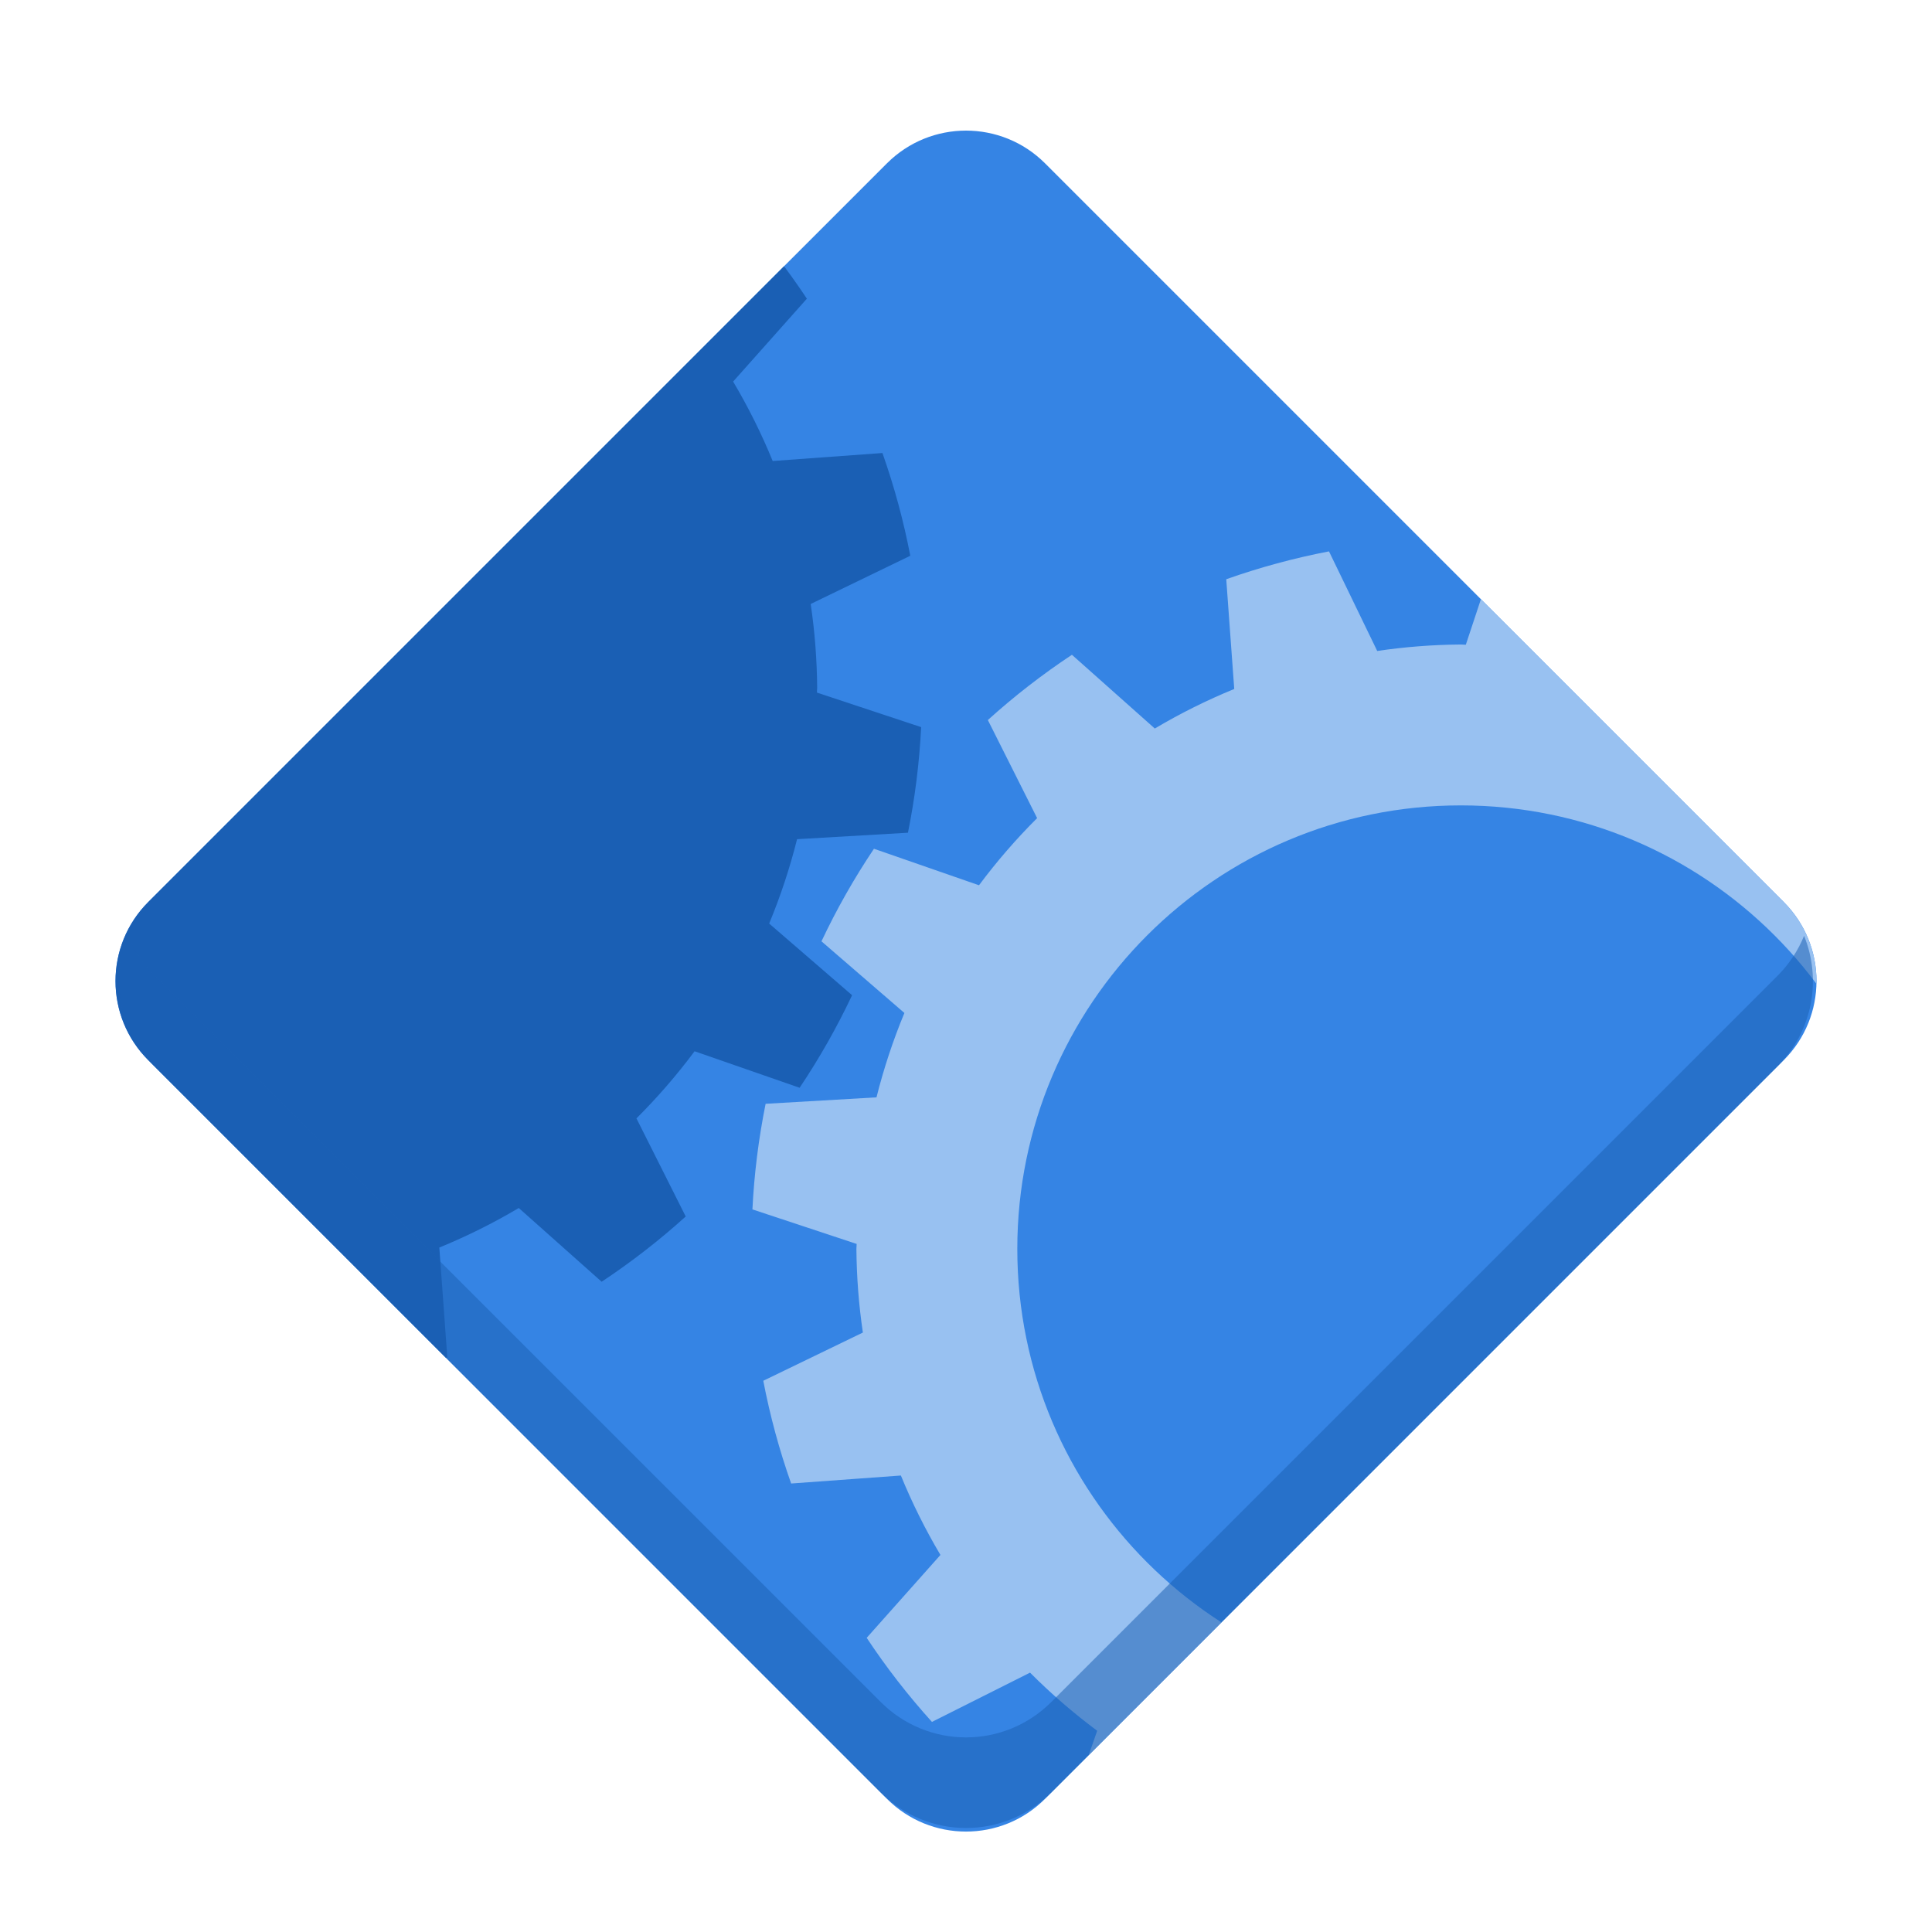
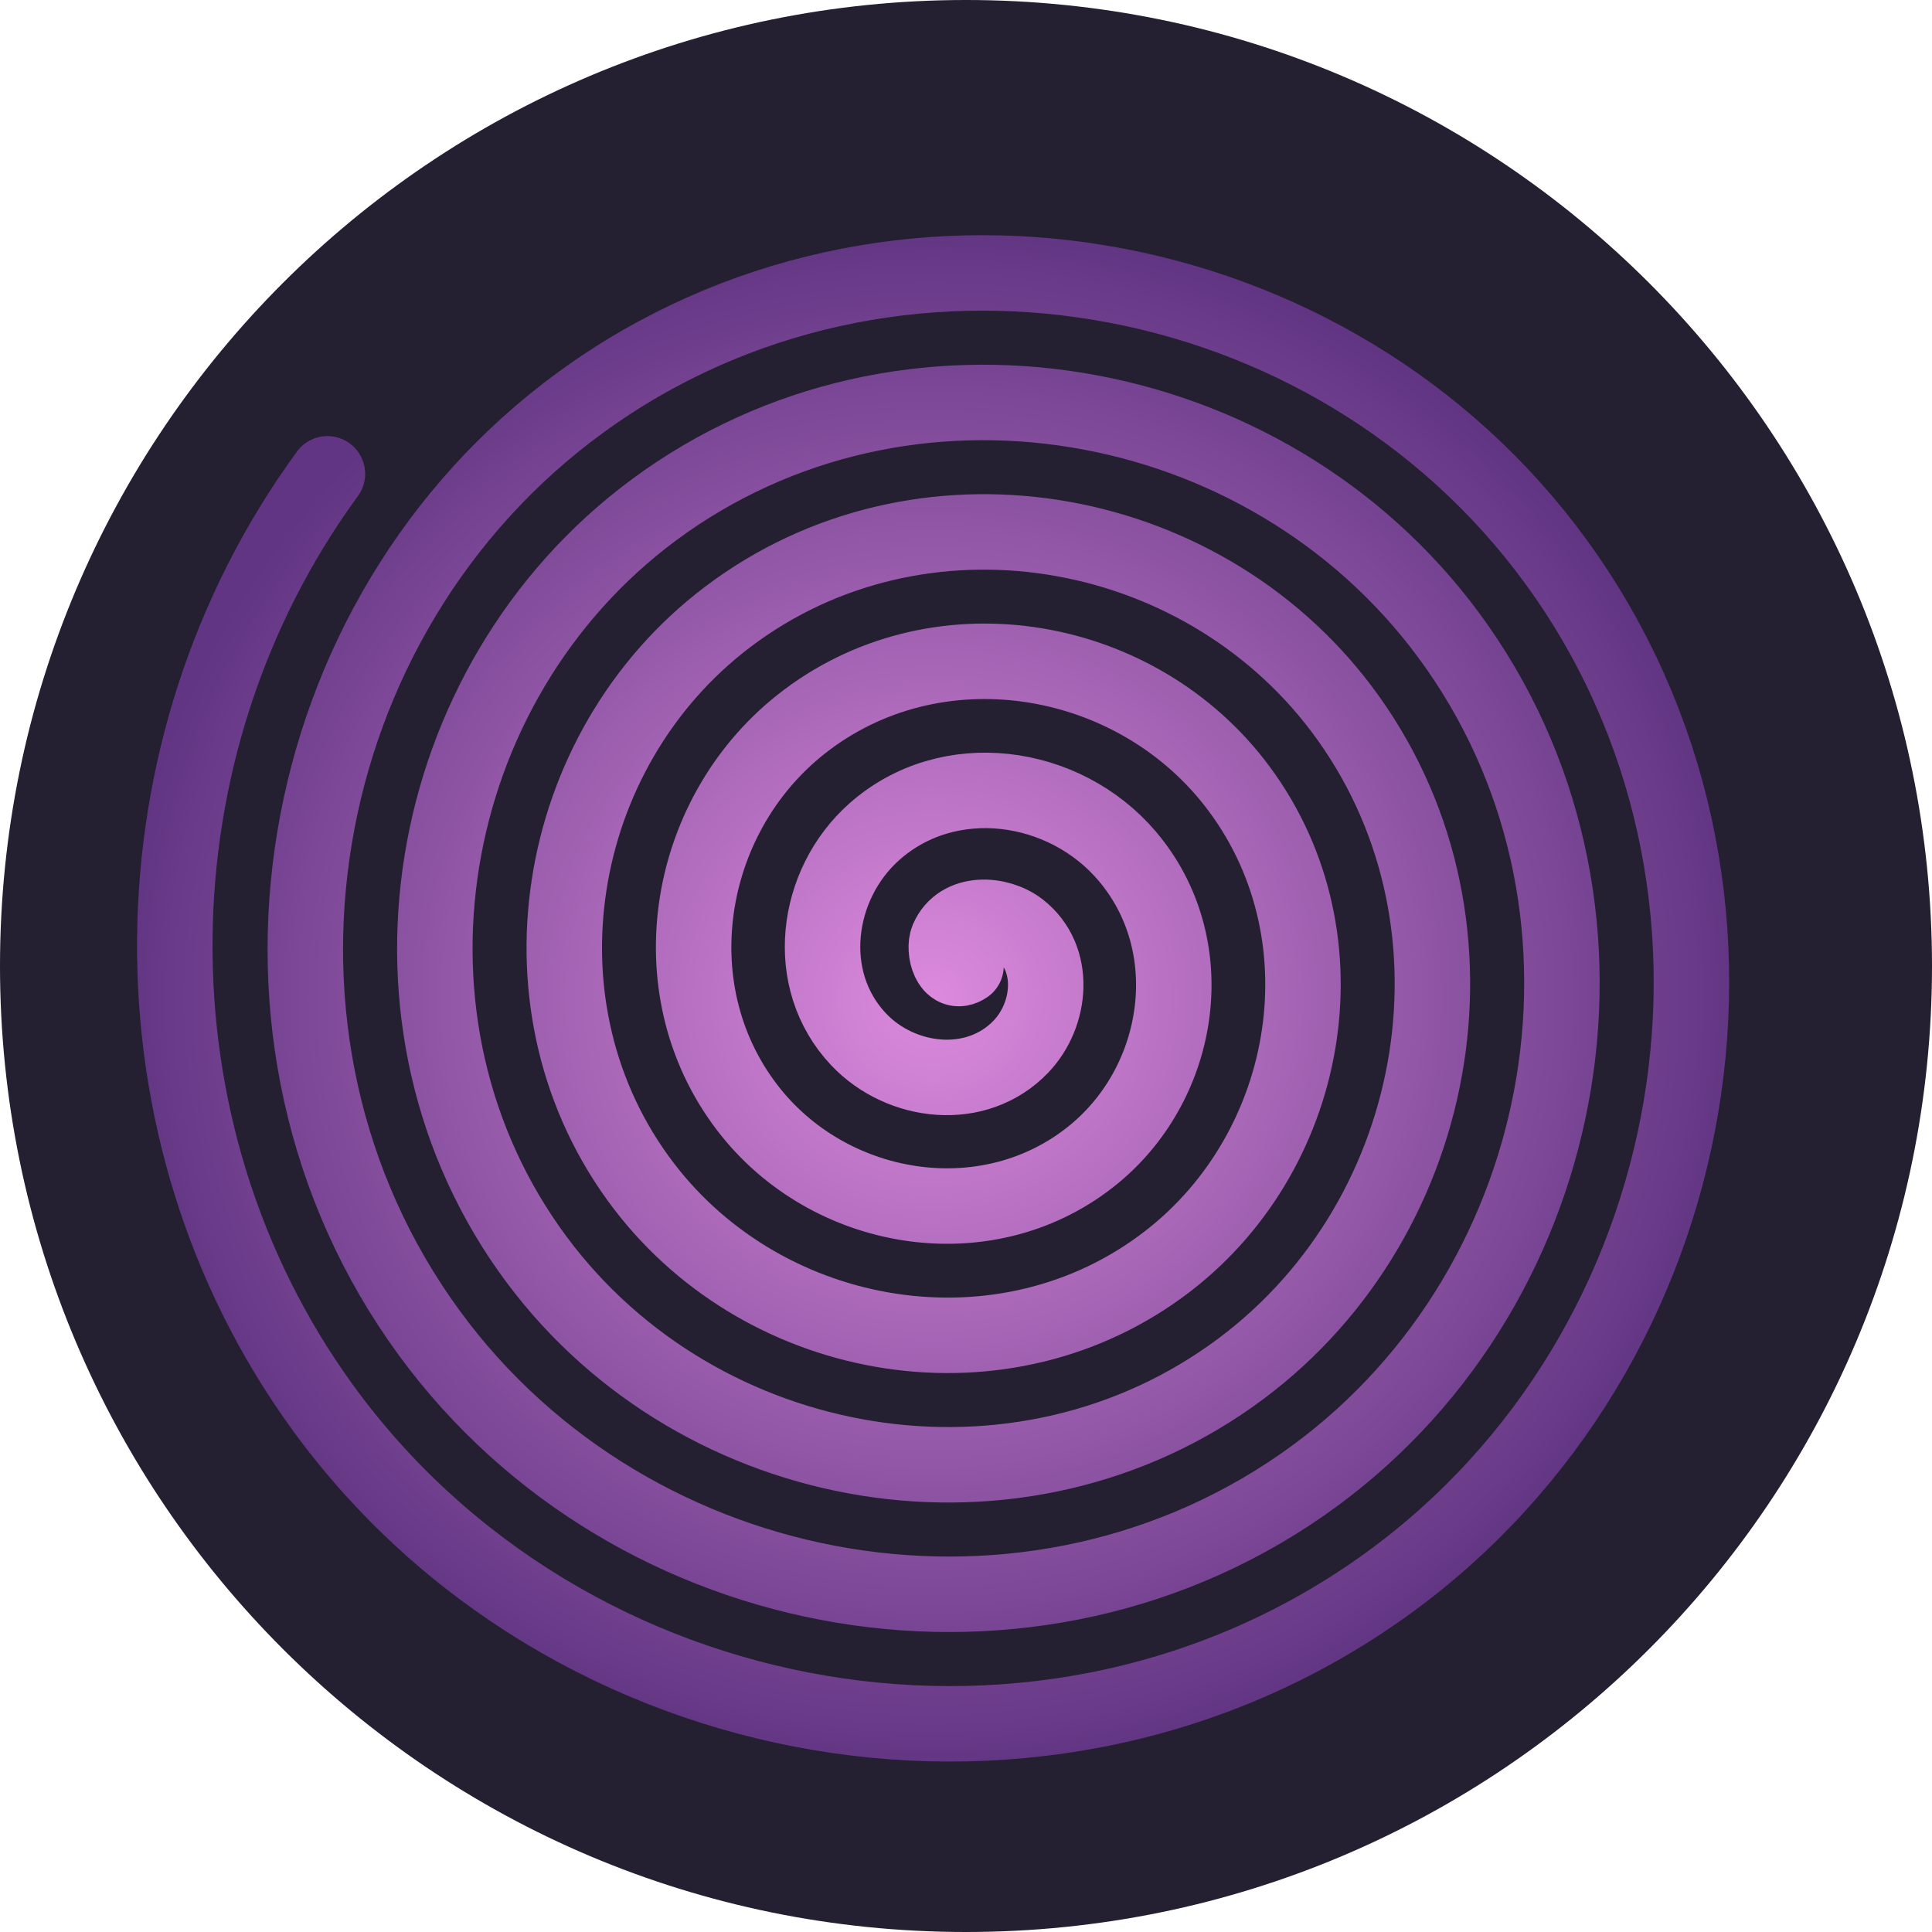
- <svg xmlns="http://www.w3.org/2000/svg" width="33.75mm" height="33.75mm" viewBox="0 0 33.75 33.75" version="1.1" id="svg974">
-   <defs id="defs968">
-     <clipPath clipPathUnits="userSpaceOnUse" id="clipPath18689">
-       <rect clip-path="none" transform="rotate(45)" ry="32" rx="32" y="123.999" x="486.037" height="362.943" width="362.943" id="rect18691" style="display:inline;opacity:1;vector-effect:none;fill:#4a86cf;fill-opacity:1;stroke:none;stroke-width:26.067;stroke-linecap:butt;stroke-linejoin:miter;stroke-miterlimit:4;stroke-dasharray:none;stroke-dashoffset:0;stroke-opacity:1;marker:none;marker-start:none;marker-mid:none;marker-end:none;paint-order:normal;enable-background:new" />
-     </clipPath>
-     <clipPath clipPathUnits="userSpaceOnUse" id="clipPath18689-3">
-       <rect clip-path="none" transform="rotate(45)" ry="32" rx="32" y="123.999" x="486.037" height="362.943" width="362.943" id="rect18691-6" style="display:inline;opacity:1;vector-effect:none;fill:#4a86cf;fill-opacity:1;stroke:none;stroke-width:26.067;stroke-linecap:butt;stroke-linejoin:miter;stroke-miterlimit:4;stroke-dasharray:none;stroke-dashoffset:0;stroke-opacity:1;marker:none;marker-start:none;marker-mid:none;marker-end:none;paint-order:normal;enable-background:new" />
-     </clipPath>
+ <svg xmlns="http://www.w3.org/2000/svg" xmlns:xlink="http://www.w3.org/1999/xlink" width="128" height="128" viewBox="0 0 128 128" version="1.1" id="svg1">
+   <defs id="defs1">
+     <linearGradient id="linearGradient11">
+       <stop style="stop-color:#dc8add;stop-opacity:1" offset="0" id="stop11" />
+       <stop style="stop-color:#613583;stop-opacity:1" offset="1" id="stop12" />
+     </linearGradient>
+     <linearGradient id="swatch9">
+       <stop style="stop-color:#000000;stop-opacity:1;" offset="0" id="stop9" />
+     </linearGradient>
+     <linearGradient id="linearGradient118859">
+       <stop style="stop-color:#fc0000;stop-opacity:1;" offset="0" id="stop118855" />
+       <stop style="stop-color:#000000;stop-opacity:1;" offset="1" id="stop118857" />
+     </linearGradient>
+     <linearGradient id="linearGradient119593">
+       <stop style="stop-color:#000000;stop-opacity:1;" offset="0" id="stop119589" />
+       <stop style="stop-color:#f70000;stop-opacity:1;" offset="1" id="stop119591" />
+     </linearGradient>
+     <radialGradient xlink:href="#linearGradient11" id="radialGradient12" cx="61.732" cy="66.181" fx="61.732" fy="66.181" r="53.626" gradientTransform="matrix(1,0,0,0.9577087,0,2.798871)" gradientUnits="userSpaceOnUse" />
  </defs>
-   <g id="layer1" transform="translate(-61.81982,-103.944)">
-     <g transform="matrix(0.2636723,0,0,0.2636723,61.81982,-529.397)" style="display:inline;stroke-width:0.25;enable-background:new" id="g1836">
-       <g transform="matrix(0.25,0,0,0.25,0,2295)" id="g18818" style="stroke-width:0.25">
-         <g style="stroke-width:0.27" transform="matrix(0.9260519,0,0,0.9260519,18.93073,50.87633)" id="g18590">
-           <g style="stroke-width:0.27" id="g18681" clip-path="url(#clipPath18689-3)">
-             <rect style="opacity:1;vector-effect:none;fill:#3584e4;fill-opacity:1;stroke:none;stroke-width:8.221;stroke-linecap:butt;stroke-linejoin:miter;stroke-miterlimit:4;stroke-dasharray:none;stroke-dashoffset:0;stroke-opacity:1;marker:none;marker-start:none;marker-mid:none;marker-end:none;paint-order:normal" id="rect18571" width="424" height="424" x="458.337" y="90.642" rx="10.092" ry="10.092" transform="matrix(0.6052817,0.6052817,-0.6052817,0.6052817,33.44063,99.07363)" clip-path="none" />
-             <circle style="opacity:1;vector-effect:none;fill:#f66151;fill-opacity:1;stroke:none;stroke-width:7.037;stroke-linecap:butt;stroke-linejoin:miter;stroke-miterlimit:4;stroke-dasharray:none;stroke-dashoffset:0;stroke-opacity:1;marker:none;marker-start:none;marker-mid:none;marker-end:none;paint-order:normal" id="path18706" cx="0" cy="0" r="0" transform="translate(0,-212)" />
-             <circle style="opacity:1;vector-effect:none;fill:#f66151;fill-opacity:1;stroke:none;stroke-width:7.037;stroke-linecap:butt;stroke-linejoin:miter;stroke-miterlimit:4;stroke-dasharray:none;stroke-dashoffset:0;stroke-opacity:1;marker:none;marker-start:none;marker-mid:none;marker-end:none;paint-order:normal" id="path18708" cx="0" cy="0" r="0" transform="translate(0,-212)" />
-             <path style="display:inline;opacity:1;vector-effect:none;fill:#98c1f1;fill-opacity:1;stroke:none;stroke-width:7.037;stroke-linecap:butt;stroke-linejoin:miter;stroke-miterlimit:4;stroke-dasharray:none;stroke-dashoffset:0;stroke-opacity:1;marker:none;marker-start:none;marker-mid:none;marker-end:none;paint-order:normal;enable-background:new" d="m 408.92,561.918 -9.886,29.829 a 172.971,172.971 0 0 0 -1.427,-0.071 172.971,172.971 0 0 0 -23.929,1.852 l -13.801,-28.501 a 203.293,203.293 0 0 0 -29.401,7.972 l 2.286,31.405 a 172.971,172.971 0 0 0 -22.732,11.319 l -23.718,-21.103 a 203.293,203.293 0 0 0 -24.059,18.674 l 14.099,28.073 a 172.971,172.971 0 0 0 -16.636,19.211 l -30.058,-10.448 a 203.293,203.293 0 0 0 -15.017,26.488 l 23.73,20.507 a 172.971,172.971 0 0 0 -7.985,24.143 l -31.73,1.849 a 203.293,203.293 0 0 0 -3.778,30.217 l 29.829,9.886 a 172.971,172.971 0 0 0 -0.071,1.427 172.971,172.971 0 0 0 1.852,23.929 l -28.501,13.801 a 203.293,203.293 0 0 0 7.972,29.401 l 31.405,-2.286 a 172.971,172.971 0 0 0 11.319,22.732 l -21.103,23.718 a 203.293,203.293 0 0 0 18.674,24.059 l 28.073,-14.099 a 172.971,172.971 0 0 0 19.211,16.636 l -10.448,30.058 a 203.293,203.293 0 0 0 26.488,15.017 l 20.507,-23.73 a 172.971,172.971 0 0 0 24.143,7.985 l 1.849,31.73 a 203.293,203.293 0 0 0 30.217,3.778 l 9.886,-29.829 a 172.971,172.971 0 0 0 1.427,0.071 172.971,172.971 0 0 0 23.929,-1.852 l 13.801,28.501 a 203.293,203.293 0 0 0 29.401,-7.972 l -2.286,-31.405 a 172.971,172.971 0 0 0 22.732,-11.319 l 23.718,21.103 A 203.293,203.293 0 0 0 532.96,916 l -14.099,-28.073 a 172.971,172.971 0 0 0 16.636,-19.211 l 30.058,10.448 a 203.293,203.293 0 0 0 15.017,-26.488 l -23.73,-20.507 a 172.971,172.971 0 0 0 7.985,-24.143 l 31.73,-1.849 a 203.293,203.293 0 0 0 3.778,-30.217 l -29.829,-9.886 a 172.971,172.971 0 0 0 0.071,-1.427 172.971,172.971 0 0 0 -1.852,-23.929 l 28.501,-13.801 a 203.293,203.293 0 0 0 -7.972,-29.401 l -31.405,2.286 a 172.971,172.971 0 0 0 -11.319,-22.732 l 21.103,-23.718 a 203.293,203.293 0 0 0 -18.674,-24.059 l -28.073,14.099 a 172.971,172.971 0 0 0 -19.211,-16.636 l 10.448,-30.058 A 203.293,203.293 0 0 0 485.636,581.681 l -20.507,23.73 a 172.971,172.971 0 0 0 -24.143,-7.985 l -1.849,-31.73 a 203.293,203.293 0 0 0 -30.217,-3.778 z M 397.607,637.722 A 126.926,126.926 0 0 1 524.532,764.647 126.926,126.926 0 0 1 397.607,891.572 126.926,126.926 0 0 1 270.682,764.647 126.926,126.926 0 0 1 397.607,637.722 Z" id="path18717-4" />
-             <path id="path18758" d="m 51.748,401.284 -9.886,29.829 c -0.476,-0.026 -0.951,-0.05 -1.427,-0.071 -8.01,0.062 -16.005,0.681 -23.929,1.852 L 2.706,404.392 c -9.986,1.918 -19.814,4.583 -29.401,7.972 l 2.286,31.405 c -7.844,3.211 -15.442,6.994 -22.732,11.319 l -23.718,-21.103 c -8.475,5.614 -16.518,11.857 -24.059,18.674 l 14.099,28.073 c -6.009,5.987 -11.569,12.408 -16.636,19.211 l -30.058,-10.448 c -5.661,8.442 -10.68,17.296 -15.017,26.488 l 23.73,20.507 c -3.25,7.841 -5.919,15.91 -7.985,24.143 l -31.73,1.849 c -2.013,9.964 -3.276,20.064 -3.778,30.217 l 29.829,9.886 c -0.026,0.476 -0.05,0.951 -0.071,1.427 0.062,8.01 0.681,16.005 1.852,23.929 l -28.501,13.801 c 1.918,9.986 4.583,19.814 7.972,29.401 l 31.405,-2.286 c 3.211,7.844 6.994,15.442 11.319,22.732 l -21.103,23.718 c 5.614,8.475 11.857,16.518 18.674,24.059 l 28.073,-14.099 c 5.987,6.009 12.408,11.569 19.211,16.636 l -10.448,30.058 c 8.442,5.661 17.296,10.68 26.488,15.017 l 20.507,-23.73 c 7.841,3.25 15.91,5.919 24.143,7.985 l 1.849,31.73 c 9.964,2.013 20.064,3.276 30.217,3.778 l 9.886,-29.829 c 0.476,0.026 0.951,0.05 1.427,0.071 8.01,-0.062 16.005,-0.681 23.929,-1.852 l 13.801,28.501 c 9.986,-1.918 19.814,-4.583 29.401,-7.972 l -2.286,-31.405 c 7.844,-3.211 15.442,-6.994 22.732,-11.319 l 23.718,21.103 c 8.475,-5.614 16.518,-11.857 24.059,-18.674 l -14.099,-28.073 c 6.009,-5.987 11.569,-12.408 16.636,-19.211 l 30.058,10.448 c 5.661,-8.442 10.68,-17.296 15.017,-26.488 l -23.73,-20.507 c 3.25,-7.841 5.919,-15.91 7.985,-24.143 l 31.73,-1.849 c 2.013,-9.964 3.276,-20.064 3.778,-30.217 l -29.829,-9.886 c 0.026,-0.476 0.05,-0.951 0.071,-1.427 -0.062,-8.01 -0.681,-16.005 -1.852,-23.929 l 28.501,-13.801 c -1.918,-9.986 -4.583,-19.814 -7.972,-29.401 l -31.405,2.286 c -3.211,-7.844 -6.994,-15.442 -11.319,-22.732 l 21.103,-23.718 c -5.614,-8.475 -11.857,-16.518 -18.674,-24.059 l -28.073,14.099 c -5.987,-6.009 -12.408,-11.569 -19.211,-16.636 l 10.448,-30.058 c -8.442,-5.661 -17.296,-10.68 -26.488,-15.017 l -20.507,23.73 c -7.841,-3.25 -15.91,-5.919 -24.143,-7.985 l -1.849,-31.73 c -9.964,-2.013 -20.064,-3.276 -30.217,-3.778 z" style="display:inline;opacity:1;vector-effect:none;fill:#1a5fb4;fill-opacity:1;stroke:none;stroke-width:7.037;stroke-linecap:butt;stroke-linejoin:miter;stroke-miterlimit:4;stroke-dasharray:none;stroke-dashoffset:0;stroke-opacity:1;marker:none;marker-start:none;marker-mid:none;marker-end:none;paint-order:normal;enable-background:new" />
-           </g>
-         </g>
-         <path style="display:inline;opacity:0.534;vector-effect:none;fill:#1a5fb4;fill-opacity:1;stroke:none;stroke-width:1.629;stroke-linecap:butt;stroke-linejoin:miter;stroke-miterlimit:4;stroke-dasharray:none;stroke-dashoffset:0;stroke-opacity:1;marker:none;marker-start:none;marker-mid:none;marker-end:none;paint-order:normal;enable-background:new" clip-path="none" d="m 8.477,2676 c -1.171,2.887 -0.583,6.308 1.766,8.656 l 48.102,48.102 c 3.134,3.134 8.179,3.134 11.312,0 l 48.102,-48.102 c 2.348,-2.348 2.937,-5.77 1.766,-8.656 -0.392,0.966 -0.98,1.871 -1.766,2.656 l -48.102,48.102 c -3.134,3.134 -8.179,3.134 -11.312,0 L 10.242,2678.656 C 9.457,2677.871 8.868,2676.965 8.477,2676 Z" transform="matrix(4,0,0,4,0,-10028)" id="rect18571-6" />
-       </g>
-       <rect y="2402" x="-1.5000001e-06" height="128" width="128" id="rect9125-7-2" style="display:inline;opacity:1;vector-effect:none;fill:none;fill-opacity:1;stroke:none;stroke-width:1.25;stroke-linecap:butt;stroke-linejoin:miter;stroke-miterlimit:4;stroke-dasharray:none;stroke-dashoffset:0;stroke-opacity:1;marker:none;marker-start:none;marker-mid:none;marker-end:none;paint-order:normal;enable-background:new" />
-     </g>
+   <g id="layer1">
+     <circle style="fill:#241f31;fill-opacity:1;stroke-width:4;stroke-linecap:round;stroke-linejoin:round;stroke-dasharray:none" id="path10" cx="64" cy="64" r="64" />
+     <path style="fill:none;fill-rule:evenodd;stroke:url(#radialGradient12);stroke-width:5;stroke-linecap:round;stroke-linejoin:miter;stroke-dasharray:none" id="path11" d="m 64,64 c -1.07,0.732 -1.514,-1.081 -1.216,-1.778 0.807,-1.889 3.391,-1.732 4.771,-0.655 2.47,1.927 2.101,5.66 0.093,7.765 -2.947,3.09 -7.961,2.488 -10.759,-0.468 -3.729,-3.94 -2.882,-10.275 1.03,-13.753 4.923,-4.376 12.595,-3.281 16.746,1.592 5.028,5.901 3.681,14.918 -2.153,19.74 -6.876,5.683 -17.243,4.084 -22.734,-2.715 -6.339,-7.849 -4.487,-19.57 3.276,-25.728 8.821,-6.997 21.897,-4.891 28.721,3.838 7.656,9.793 5.296,24.225 -4.399,31.715 -10.763,8.315 -26.554,5.701 -34.709,-4.961 -8.975,-11.734 -6.106,-28.883 5.522,-37.703 12.704,-9.636 31.212,-6.511 40.697,6.084 10.296,13.674 6.917,33.542 -6.645,43.69 C 67.599,101.622 46.37,97.988 35.558,83.458 23.939,67.845 27.829,45.256 43.326,33.78 59.908,21.501 83.858,25.645 95.998,42.11 108.938,59.661 104.539,84.972 87.106,97.775 68.586,111.378 41.914,106.722 28.447,88.322 14.183,68.833 19.094,40.799 38.462,26.669 58.92,11.744 88.315,16.91 103.108,37.246 118.695,58.673 113.274,89.429 91.971,104.886 69.575,121.135 37.456,115.458 21.336,93.187 8.113,74.916 8.427,49.549 21.693,31.392" />
  </g>
</svg>
